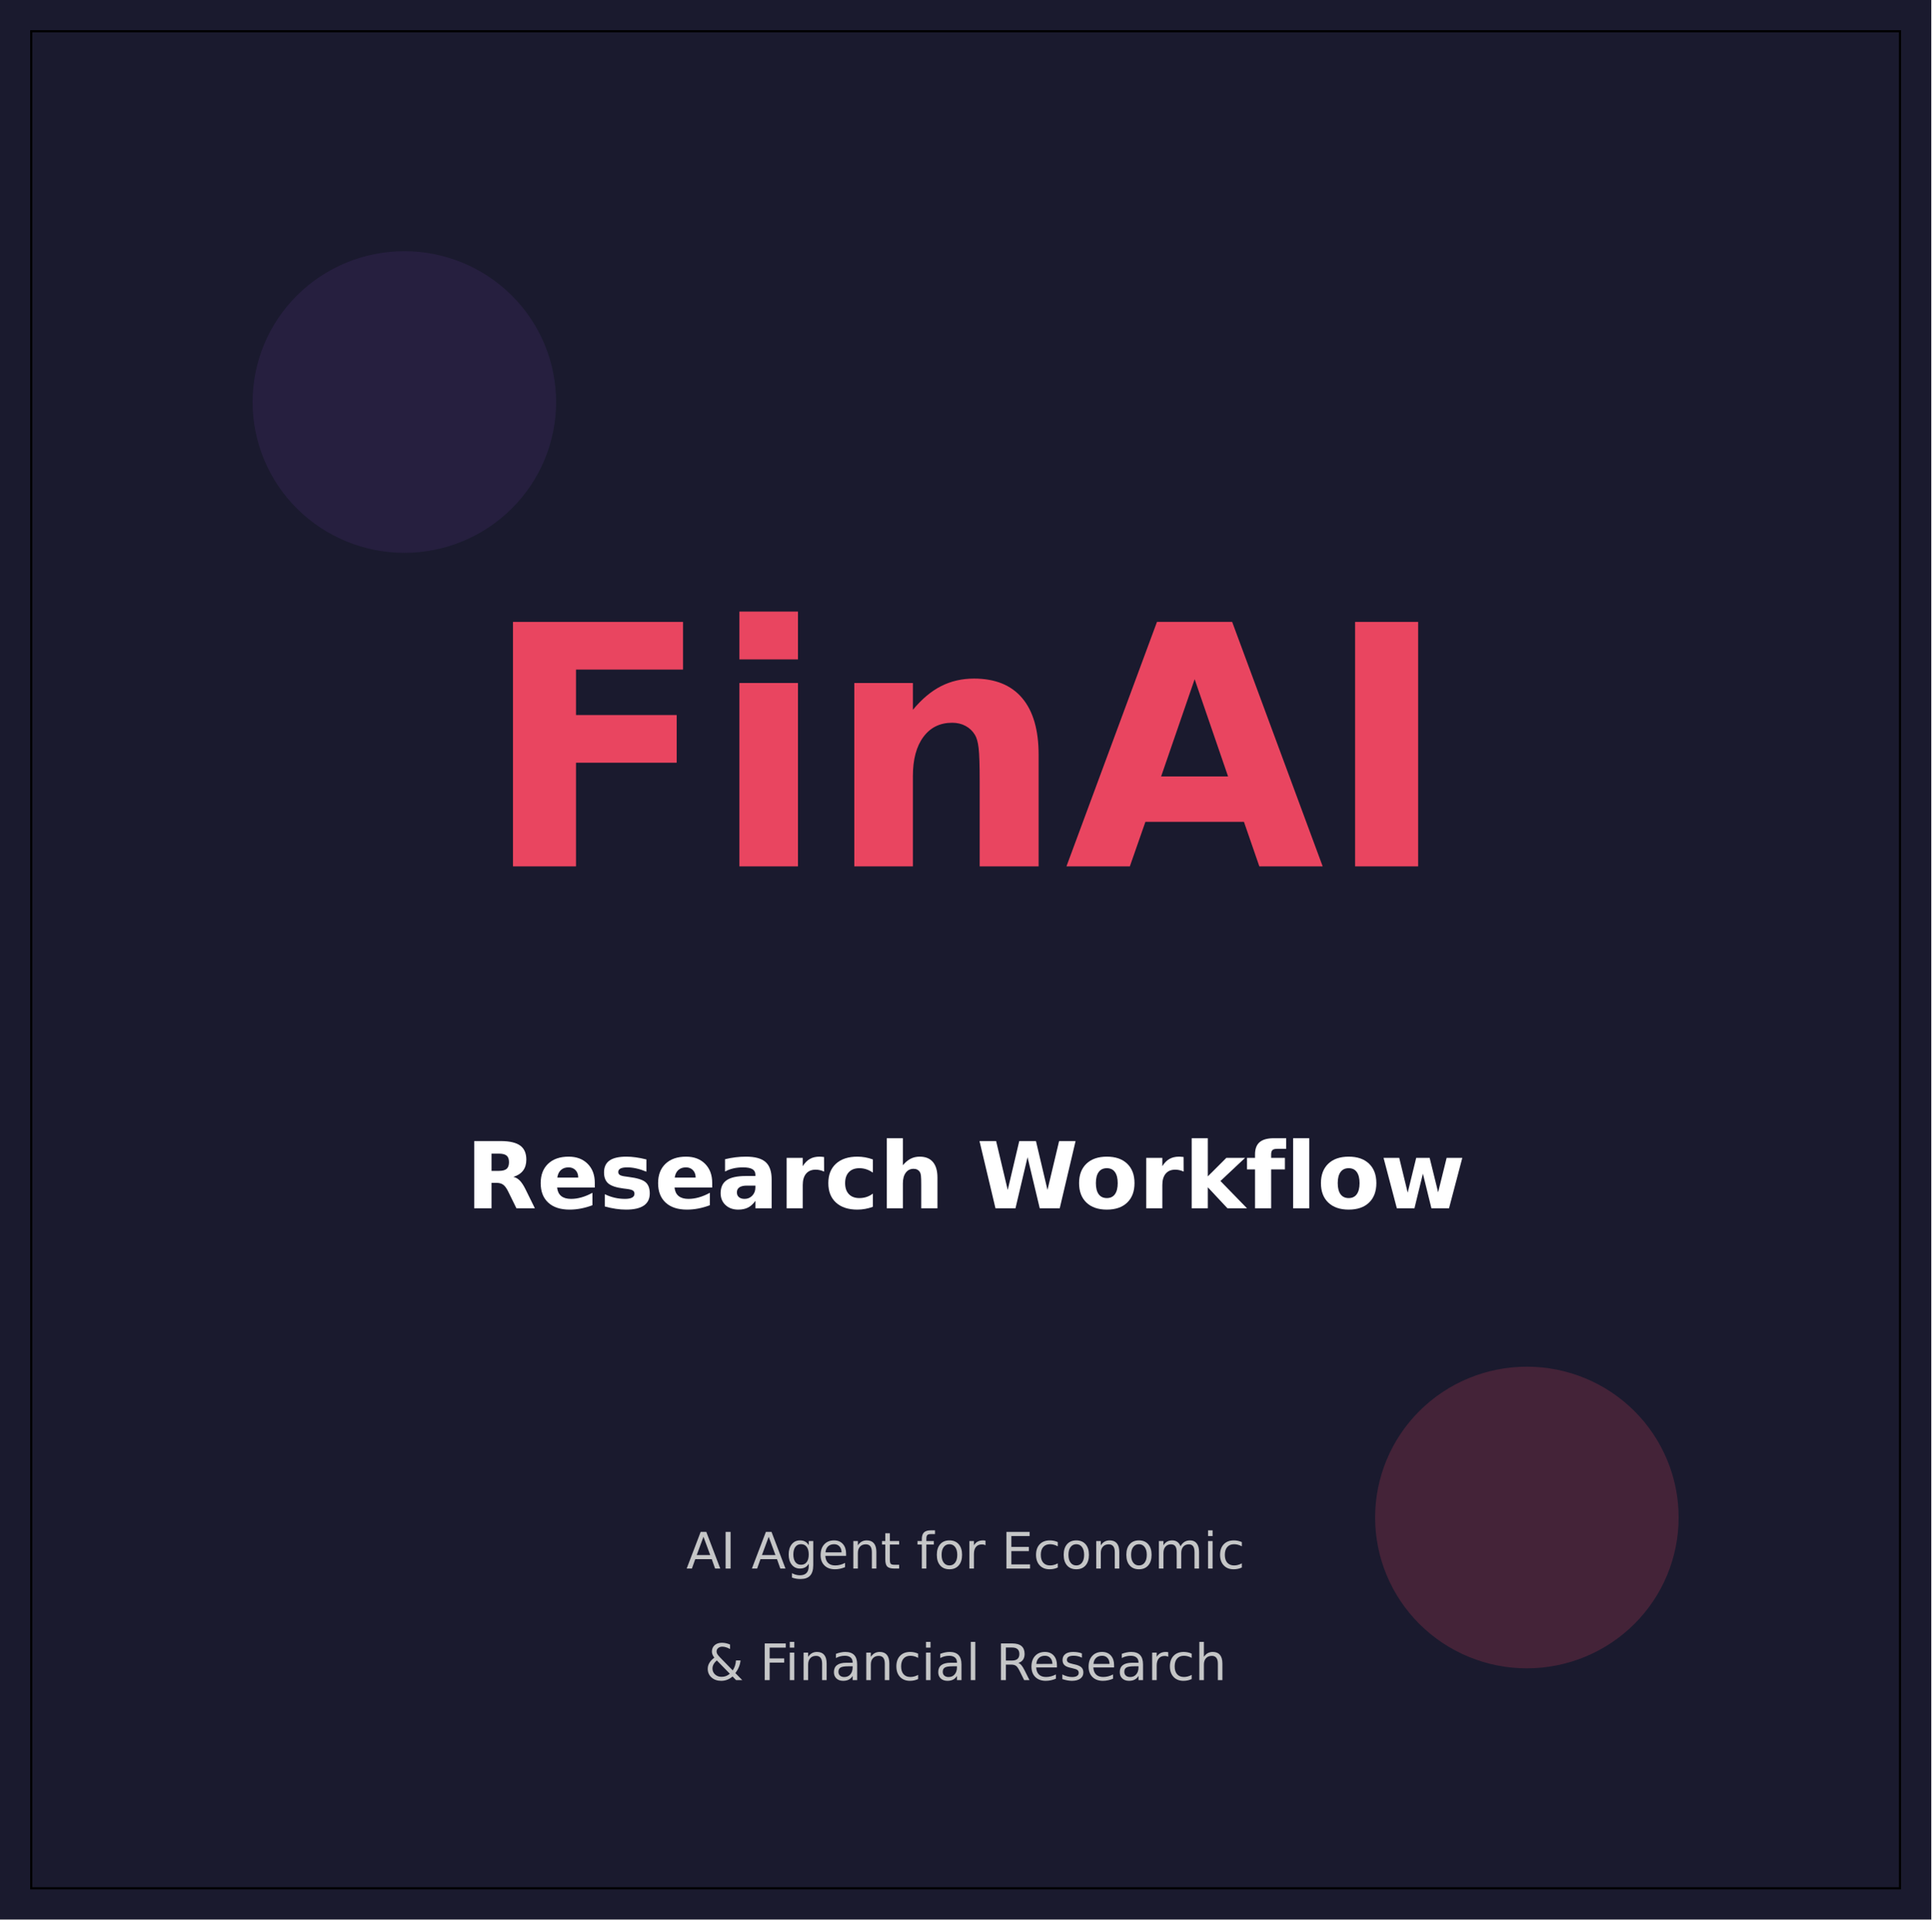
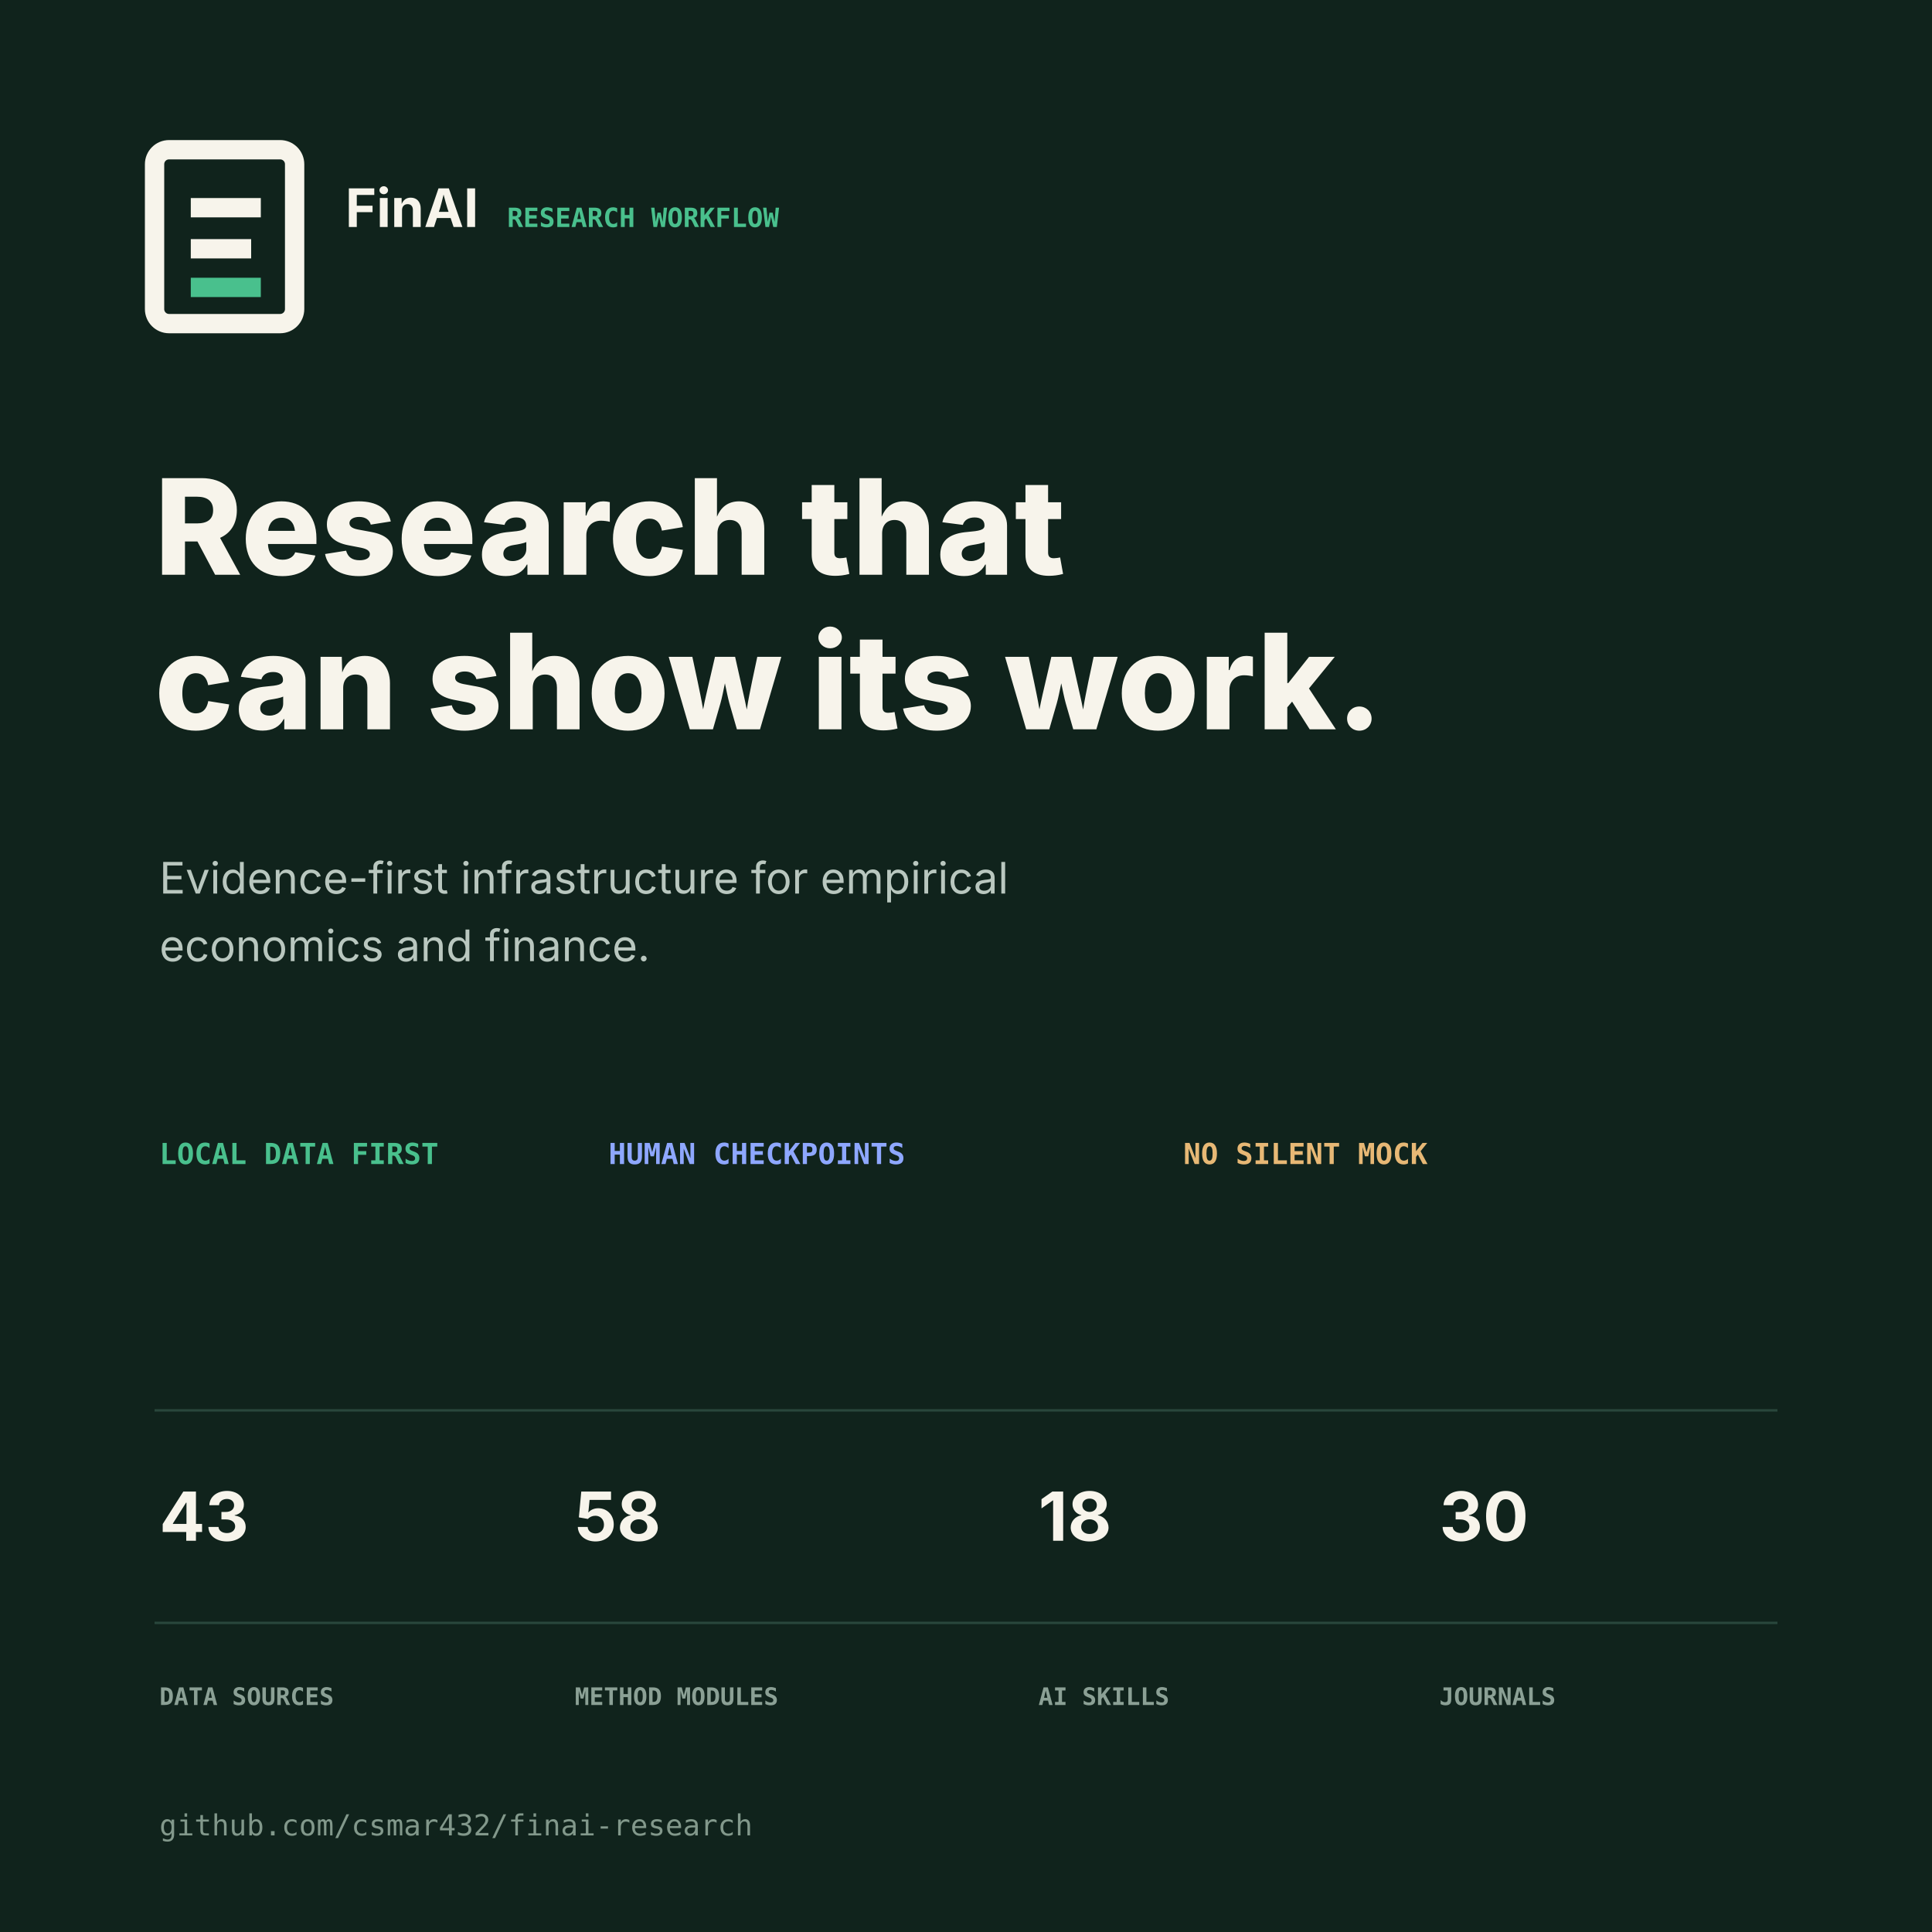
- <svg xmlns="http://www.w3.org/2000/svg" xmlns:xlink="http://www.w3.org/1999/xlink" width="460.8pt" height="457.92pt" viewBox="0 0 460.8 457.92" version="1.1">
-   <defs>
-     <style type="text/css">*{stroke-linejoin: round; stroke-linecap: butt}</style>
-   </defs>
-   <g id="figure_1">
-     <g id="patch_1">
-       <path d="M 0 457.92  L 460.8 457.92  L 460.8 0  L 0 0  z " style="fill: #1a1a2e" />
-     </g>
-     <g id="axes_1">
-       <g id="patch_2">
-         <path d="M 7.2 450.72  L 453.6 450.72  L 453.6 7.2  L 7.2 7.2  z " clip-path="url(#p14a8237252)" style="fill: #1a1a2e; stroke: #000000; stroke-linejoin: miter" />
-       </g>
-       <g id="patch_3">
-         <path d="M 96.48 131.386  C 105.951 131.386 115.035 127.647 121.732 120.993  C 128.429 114.34 132.192 105.314 132.192 95.904  C 132.192 86.494 128.429 77.468 121.732 70.815  C 115.035 64.161 105.951 60.422 96.48 60.422  C 87.009 60.422 77.925 64.161 71.228 70.815  C 64.531 77.468 60.768 86.494 60.768 95.904  C 60.768 105.314 64.531 114.34 71.228 120.993  C 77.925 127.647 87.009 131.386 96.48 131.386  z " clip-path="url(#p14a8237252)" style="fill: #533483; opacity: 0.2; stroke: #533483; stroke-linejoin: miter" />
-       </g>
-       <g id="patch_4">
-         <path d="M 364.32 397.498  C 373.791 397.498 382.875 393.759 389.572 387.105  C 396.269 380.452 400.032 371.426 400.032 362.016  C 400.032 352.606 396.269 343.58 389.572 336.927  C 382.875 330.273 373.791 326.534 364.32 326.534  C 354.849 326.534 345.765 330.273 339.068 336.927  C 332.371 343.58 328.608 352.606 328.608 362.016  C 328.608 371.426 332.371 380.452 339.068 387.105  C 345.765 393.759 354.849 397.498 364.32 397.498  z " clip-path="url(#p14a8237252)" style="fill: #e94560; opacity: 0.2; stroke: #e94560; stroke-linejoin: miter" />
-       </g>
-       <g id="text_1">
-         <g style="fill: #e94560" transform="translate(115.05 206.683) scale(0.8 -0.8)">
-           <defs>
-             <path id="DejaVuSans-Bold-46" d="M 588 4666  L 3834 4666  L 3834 3756  L 1791 3756  L 1791 2888  L 3713 2888  L 3713 1978  L 1791 1978  L 1791 0  L 588 0  L 588 4666  z " transform="scale(0.015625)" />
-             <path id="DejaVuSans-Bold-69" d="M 538 3500  L 1656 3500  L 1656 0  L 538 0  L 538 3500  z M 538 4863  L 1656 4863  L 1656 3950  L 538 3950  L 538 4863  z " transform="scale(0.015625)" />
-             <path id="DejaVuSans-Bold-6e" d="M 4056 2131  L 4056 0  L 2931 0  L 2931 347  L 2931 1631  Q 2931 2084 2911 2256  Q 2891 2428 2841 2509  Q 2775 2619 2662 2680  Q 2550 2741 2406 2741  Q 2056 2741 1856 2470  Q 1656 2200 1656 1722  L 1656 0  L 538 0  L 538 3500  L 1656 3500  L 1656 2988  Q 1909 3294 2193 3439  Q 2478 3584 2822 3584  Q 3428 3584 3742 3212  Q 4056 2841 4056 2131  z " transform="scale(0.015625)" />
-             <path id="DejaVuSans-Bold-41" d="M 3419 850  L 1538 850  L 1241 0  L 31 0  L 1759 4666  L 3194 4666  L 4922 0  L 3713 0  L 3419 850  z M 1838 1716  L 3116 1716  L 2478 3572  L 1838 1716  z " transform="scale(0.015625)" />
-             <path id="DejaVuSans-Bold-49" d="M 588 4666  L 1791 4666  L 1791 0  L 588 0  L 588 4666  z " transform="scale(0.015625)" />
-           </defs>
-           <use xlink:href="#DejaVuSans-Bold-46" />
-           <use xlink:href="#DejaVuSans-Bold-69" x="68.311" />
-           <use xlink:href="#DejaVuSans-Bold-6e" x="102.588" />
-           <use xlink:href="#DejaVuSans-Bold-41" x="173.779" />
-           <use xlink:href="#DejaVuSans-Bold-49" x="251.172" />
-         </g>
-       </g>
-       <g id="text_2">
-         <g style="fill: #ffffff" transform="translate(111.1256 288.253) scale(0.22 -0.22)">
-           <defs>
-             <path id="DejaVuSans-Bold-52" d="M 2297 2597  Q 2675 2597 2839 2737  Q 3003 2878 3003 3200  Q 3003 3519 2839 3656  Q 2675 3794 2297 3794  L 1791 3794  L 1791 2597  L 2297 2597  z M 1791 1766  L 1791 0  L 588 0  L 588 4666  L 2425 4666  Q 3347 4666 3776 4356  Q 4206 4047 4206 3378  Q 4206 2916 3982 2619  Q 3759 2322 3309 2181  Q 3556 2125 3751 1926  Q 3947 1728 4147 1325  L 4800 0  L 3519 0  L 2950 1159  Q 2778 1509 2601 1637  Q 2425 1766 2131 1766  L 1791 1766  z " transform="scale(0.015625)" />
-             <path id="DejaVuSans-Bold-65" d="M 4031 1759  L 4031 1441  L 1416 1441  Q 1456 1047 1700 850  Q 1944 653 2381 653  Q 2734 653 3104 758  Q 3475 863 3866 1075  L 3866 213  Q 3469 63 3072 -14  Q 2675 -91 2278 -91  Q 1328 -91 801 392  Q 275 875 275 1747  Q 275 2603 792 3093  Q 1309 3584 2216 3584  Q 3041 3584 3536 3087  Q 4031 2591 4031 1759  z M 2881 2131  Q 2881 2450 2695 2645  Q 2509 2841 2209 2841  Q 1884 2841 1681 2658  Q 1478 2475 1428 2131  L 2881 2131  z " transform="scale(0.015625)" />
-             <path id="DejaVuSans-Bold-73" d="M 3272 3391  L 3272 2541  Q 2913 2691 2578 2766  Q 2244 2841 1947 2841  Q 1628 2841 1473 2761  Q 1319 2681 1319 2516  Q 1319 2381 1436 2309  Q 1553 2238 1856 2203  L 2053 2175  Q 2913 2066 3209 1816  Q 3506 1566 3506 1031  Q 3506 472 3093 190  Q 2681 -91 1863 -91  Q 1516 -91 1145 -36  Q 775 19 384 128  L 384 978  Q 719 816 1070 734  Q 1422 653 1784 653  Q 2113 653 2278 743  Q 2444 834 2444 1013  Q 2444 1163 2330 1236  Q 2216 1309 1875 1350  L 1678 1375  Q 931 1469 631 1722  Q 331 1975 331 2491  Q 331 3047 712 3315  Q 1094 3584 1881 3584  Q 2191 3584 2531 3537  Q 2872 3491 3272 3391  z " transform="scale(0.015625)" />
-             <path id="DejaVuSans-Bold-61" d="M 2106 1575  Q 1756 1575 1579 1456  Q 1403 1338 1403 1106  Q 1403 894 1545 773  Q 1688 653 1941 653  Q 2256 653 2472 879  Q 2688 1106 2688 1447  L 2688 1575  L 2106 1575  z M 3816 1997  L 3816 0  L 2688 0  L 2688 519  Q 2463 200 2181 54  Q 1900 -91 1497 -91  Q 953 -91 614 226  Q 275 544 275 1050  Q 275 1666 698 1953  Q 1122 2241 2028 2241  L 2688 2241  L 2688 2328  Q 2688 2594 2478 2717  Q 2269 2841 1825 2841  Q 1466 2841 1156 2769  Q 847 2697 581 2553  L 581 3406  Q 941 3494 1303 3539  Q 1666 3584 2028 3584  Q 2975 3584 3395 3211  Q 3816 2838 3816 1997  z " transform="scale(0.015625)" />
-             <path id="DejaVuSans-Bold-72" d="M 3138 2547  Q 2991 2616 2845 2648  Q 2700 2681 2553 2681  Q 2122 2681 1889 2404  Q 1656 2128 1656 1613  L 1656 0  L 538 0  L 538 3500  L 1656 3500  L 1656 2925  Q 1872 3269 2151 3426  Q 2431 3584 2822 3584  Q 2878 3584 2943 3579  Q 3009 3575 3134 3559  L 3138 2547  z " transform="scale(0.015625)" />
-             <path id="DejaVuSans-Bold-63" d="M 3366 3391  L 3366 2478  Q 3138 2634 2908 2709  Q 2678 2784 2431 2784  Q 1963 2784 1702 2511  Q 1441 2238 1441 1747  Q 1441 1256 1702 982  Q 1963 709 2431 709  Q 2694 709 2930 787  Q 3166 866 3366 1019  L 3366 103  Q 3103 6 2833 -42  Q 2563 -91 2291 -91  Q 1344 -91 809 395  Q 275 881 275 1747  Q 275 2613 809 3098  Q 1344 3584 2291 3584  Q 2566 3584 2833 3536  Q 3100 3488 3366 3391  z " transform="scale(0.015625)" />
-             <path id="DejaVuSans-Bold-68" d="M 4056 2131  L 4056 0  L 2931 0  L 2931 347  L 2931 1625  Q 2931 2084 2911 2256  Q 2891 2428 2841 2509  Q 2775 2619 2662 2680  Q 2550 2741 2406 2741  Q 2056 2741 1856 2470  Q 1656 2200 1656 1722  L 1656 0  L 538 0  L 538 4863  L 1656 4863  L 1656 2988  Q 1909 3294 2193 3439  Q 2478 3584 2822 3584  Q 3428 3584 3742 3212  Q 4056 2841 4056 2131  z " transform="scale(0.015625)" />
-             <path id="DejaVuSans-Bold-20" transform="scale(0.015625)" />
-             <path id="DejaVuSans-Bold-57" d="M 191 4666  L 1344 4666  L 2150 1275  L 2950 4666  L 4109 4666  L 4909 1275  L 5716 4666  L 6859 4666  L 5759 0  L 4372 0  L 3525 3547  L 2688 0  L 1300 0  L 191 4666  z " transform="scale(0.015625)" />
-             <path id="DejaVuSans-Bold-6f" d="M 2203 2784  Q 1831 2784 1636 2517  Q 1441 2250 1441 1747  Q 1441 1244 1636 976  Q 1831 709 2203 709  Q 2569 709 2762 976  Q 2956 1244 2956 1747  Q 2956 2250 2762 2517  Q 2569 2784 2203 2784  z M 2203 3584  Q 3106 3584 3614 3096  Q 4122 2609 4122 1747  Q 4122 884 3614 396  Q 3106 -91 2203 -91  Q 1297 -91 786 396  Q 275 884 275 1747  Q 275 2609 786 3096  Q 1297 3584 2203 3584  z " transform="scale(0.015625)" />
-             <path id="DejaVuSans-Bold-6b" d="M 538 4863  L 1656 4863  L 1656 2216  L 2944 3500  L 4244 3500  L 2534 1894  L 4378 0  L 3022 0  L 1656 1459  L 1656 0  L 538 0  L 538 4863  z " transform="scale(0.015625)" />
-             <path id="DejaVuSans-Bold-66" d="M 2841 4863  L 2841 4128  L 2222 4128  Q 1984 4128 1890 4042  Q 1797 3956 1797 3744  L 1797 3500  L 2753 3500  L 2753 2700  L 1797 2700  L 1797 0  L 678 0  L 678 2700  L 122 2700  L 122 3500  L 678 3500  L 678 3744  Q 678 4316 997 4589  Q 1316 4863 1984 4863  L 2841 4863  z " transform="scale(0.015625)" />
-             <path id="DejaVuSans-Bold-6c" d="M 538 4863  L 1656 4863  L 1656 0  L 538 0  L 538 4863  z " transform="scale(0.015625)" />
-             <path id="DejaVuSans-Bold-77" d="M 225 3500  L 1313 3500  L 1900 1088  L 2491 3500  L 3425 3500  L 4013 1113  L 4603 3500  L 5691 3500  L 4769 0  L 3547 0  L 2956 2406  L 2369 0  L 1147 0  L 225 3500  z " transform="scale(0.015625)" />
-           </defs>
-           <use xlink:href="#DejaVuSans-Bold-52" />
-           <use xlink:href="#DejaVuSans-Bold-65" x="77.002" />
-           <use xlink:href="#DejaVuSans-Bold-73" x="144.824" />
-           <use xlink:href="#DejaVuSans-Bold-65" x="204.346" />
-           <use xlink:href="#DejaVuSans-Bold-61" x="272.168" />
-           <use xlink:href="#DejaVuSans-Bold-72" x="339.648" />
-           <use xlink:href="#DejaVuSans-Bold-63" x="388.965" />
-           <use xlink:href="#DejaVuSans-Bold-68" x="448.242" />
-           <use xlink:href="#DejaVuSans-Bold-20" x="519.434" />
-           <use xlink:href="#DejaVuSans-Bold-57" x="554.248" />
-           <use xlink:href="#DejaVuSans-Bold-6f" x="660.926" />
-           <use xlink:href="#DejaVuSans-Bold-72" x="729.627" />
-           <use xlink:href="#DejaVuSans-Bold-6b" x="778.943" />
-           <use xlink:href="#DejaVuSans-Bold-66" x="845.447" />
-           <use xlink:href="#DejaVuSans-Bold-6c" x="888.953" />
-           <use xlink:href="#DejaVuSans-Bold-6f" x="923.23" />
-           <use xlink:href="#DejaVuSans-Bold-77" x="991.932" />
-         </g>
-       </g>
-       <g id="text_3">
-         <g style="fill: #c5c6c7" transform="translate(163.7494 374.1977) scale(0.12 -0.12)">
-           <defs>
-             <path id="DejaVuSans-41" d="M 2188 4044  L 1331 1722  L 3047 1722  L 2188 4044  z M 1831 4666  L 2547 4666  L 4325 0  L 3669 0  L 3244 1197  L 1141 1197  L 716 0  L 50 0  L 1831 4666  z " transform="scale(0.015625)" />
-             <path id="DejaVuSans-49" d="M 628 4666  L 1259 4666  L 1259 0  L 628 0  L 628 4666  z " transform="scale(0.015625)" />
-             <path id="DejaVuSans-20" transform="scale(0.015625)" />
-             <path id="DejaVuSans-67" d="M 2906 1791  Q 2906 2416 2648 2759  Q 2391 3103 1925 3103  Q 1463 3103 1205 2759  Q 947 2416 947 1791  Q 947 1169 1205 825  Q 1463 481 1925 481  Q 2391 481 2648 825  Q 2906 1169 2906 1791  z M 3481 434  Q 3481 -459 3084 -895  Q 2688 -1331 1869 -1331  Q 1566 -1331 1297 -1286  Q 1028 -1241 775 -1147  L 775 -588  Q 1028 -725 1275 -790  Q 1522 -856 1778 -856  Q 2344 -856 2625 -561  Q 2906 -266 2906 331  L 2906 616  Q 2728 306 2450 153  Q 2172 0 1784 0  Q 1141 0 747 490  Q 353 981 353 1791  Q 353 2603 747 3093  Q 1141 3584 1784 3584  Q 2172 3584 2450 3431  Q 2728 3278 2906 2969  L 2906 3500  L 3481 3500  L 3481 434  z " transform="scale(0.015625)" />
-             <path id="DejaVuSans-65" d="M 3597 1894  L 3597 1613  L 953 1613  Q 991 1019 1311 708  Q 1631 397 2203 397  Q 2534 397 2845 478  Q 3156 559 3463 722  L 3463 178  Q 3153 47 2828 -22  Q 2503 -91 2169 -91  Q 1331 -91 842 396  Q 353 884 353 1716  Q 353 2575 817 3079  Q 1281 3584 2069 3584  Q 2775 3584 3186 3129  Q 3597 2675 3597 1894  z M 3022 2063  Q 3016 2534 2758 2815  Q 2500 3097 2075 3097  Q 1594 3097 1305 2825  Q 1016 2553 972 2059  L 3022 2063  z " transform="scale(0.015625)" />
-             <path id="DejaVuSans-6e" d="M 3513 2113  L 3513 0  L 2938 0  L 2938 2094  Q 2938 2591 2744 2837  Q 2550 3084 2163 3084  Q 1697 3084 1428 2787  Q 1159 2491 1159 1978  L 1159 0  L 581 0  L 581 3500  L 1159 3500  L 1159 2956  Q 1366 3272 1645 3428  Q 1925 3584 2291 3584  Q 2894 3584 3203 3211  Q 3513 2838 3513 2113  z " transform="scale(0.015625)" />
-             <path id="DejaVuSans-74" d="M 1172 4494  L 1172 3500  L 2356 3500  L 2356 3053  L 1172 3053  L 1172 1153  Q 1172 725 1289 603  Q 1406 481 1766 481  L 2356 481  L 2356 0  L 1766 0  Q 1100 0 847 248  Q 594 497 594 1153  L 594 3053  L 172 3053  L 172 3500  L 594 3500  L 594 4494  L 1172 4494  z " transform="scale(0.015625)" />
-             <path id="DejaVuSans-66" d="M 2375 4863  L 2375 4384  L 1825 4384  Q 1516 4384 1395 4259  Q 1275 4134 1275 3809  L 1275 3500  L 2222 3500  L 2222 3053  L 1275 3053  L 1275 0  L 697 0  L 697 3053  L 147 3053  L 147 3500  L 697 3500  L 697 3744  Q 697 4328 969 4595  Q 1241 4863 1831 4863  L 2375 4863  z " transform="scale(0.015625)" />
-             <path id="DejaVuSans-6f" d="M 1959 3097  Q 1497 3097 1228 2736  Q 959 2375 959 1747  Q 959 1119 1226 758  Q 1494 397 1959 397  Q 2419 397 2687 759  Q 2956 1122 2956 1747  Q 2956 2369 2687 2733  Q 2419 3097 1959 3097  z M 1959 3584  Q 2709 3584 3137 3096  Q 3566 2609 3566 1747  Q 3566 888 3137 398  Q 2709 -91 1959 -91  Q 1206 -91 779 398  Q 353 888 353 1747  Q 353 2609 779 3096  Q 1206 3584 1959 3584  z " transform="scale(0.015625)" />
-             <path id="DejaVuSans-72" d="M 2631 2963  Q 2534 3019 2420 3045  Q 2306 3072 2169 3072  Q 1681 3072 1420 2755  Q 1159 2438 1159 1844  L 1159 0  L 581 0  L 581 3500  L 1159 3500  L 1159 2956  Q 1341 3275 1631 3429  Q 1922 3584 2338 3584  Q 2397 3584 2469 3576  Q 2541 3569 2628 3553  L 2631 2963  z " transform="scale(0.015625)" />
-             <path id="DejaVuSans-45" d="M 628 4666  L 3578 4666  L 3578 4134  L 1259 4134  L 1259 2753  L 3481 2753  L 3481 2222  L 1259 2222  L 1259 531  L 3634 531  L 3634 0  L 628 0  L 628 4666  z " transform="scale(0.015625)" />
-             <path id="DejaVuSans-63" d="M 3122 3366  L 3122 2828  Q 2878 2963 2633 3030  Q 2388 3097 2138 3097  Q 1578 3097 1268 2742  Q 959 2388 959 1747  Q 959 1106 1268 751  Q 1578 397 2138 397  Q 2388 397 2633 464  Q 2878 531 3122 666  L 3122 134  Q 2881 22 2623 -34  Q 2366 -91 2075 -91  Q 1284 -91 818 406  Q 353 903 353 1747  Q 353 2603 823 3093  Q 1294 3584 2113 3584  Q 2378 3584 2631 3529  Q 2884 3475 3122 3366  z " transform="scale(0.015625)" />
-             <path id="DejaVuSans-6d" d="M 3328 2828  Q 3544 3216 3844 3400  Q 4144 3584 4550 3584  Q 5097 3584 5394 3201  Q 5691 2819 5691 2113  L 5691 0  L 5113 0  L 5113 2094  Q 5113 2597 4934 2840  Q 4756 3084 4391 3084  Q 3944 3084 3684 2787  Q 3425 2491 3425 1978  L 3425 0  L 2847 0  L 2847 2094  Q 2847 2600 2669 2842  Q 2491 3084 2119 3084  Q 1678 3084 1418 2786  Q 1159 2488 1159 1978  L 1159 0  L 581 0  L 581 3500  L 1159 3500  L 1159 2956  Q 1356 3278 1631 3431  Q 1906 3584 2284 3584  Q 2666 3584 2933 3390  Q 3200 3197 3328 2828  z " transform="scale(0.015625)" />
-             <path id="DejaVuSans-69" d="M 603 3500  L 1178 3500  L 1178 0  L 603 0  L 603 3500  z M 603 4863  L 1178 4863  L 1178 4134  L 603 4134  L 603 4863  z " transform="scale(0.015625)" />
-           </defs>
-           <use xlink:href="#DejaVuSans-41" />
-           <use xlink:href="#DejaVuSans-49" x="68.408" />
-           <use xlink:href="#DejaVuSans-20" x="97.9" />
-           <use xlink:href="#DejaVuSans-41" x="129.688" />
-           <use xlink:href="#DejaVuSans-67" x="198.096" />
-           <use xlink:href="#DejaVuSans-65" x="261.572" />
-           <use xlink:href="#DejaVuSans-6e" x="323.096" />
-           <use xlink:href="#DejaVuSans-74" x="386.475" />
-           <use xlink:href="#DejaVuSans-20" x="425.684" />
-           <use xlink:href="#DejaVuSans-66" x="457.471" />
-           <use xlink:href="#DejaVuSans-6f" x="492.676" />
-           <use xlink:href="#DejaVuSans-72" x="553.857" />
-           <use xlink:href="#DejaVuSans-20" x="594.971" />
-           <use xlink:href="#DejaVuSans-45" x="626.758" />
-           <use xlink:href="#DejaVuSans-63" x="689.941" />
-           <use xlink:href="#DejaVuSans-6f" x="744.922" />
-           <use xlink:href="#DejaVuSans-6e" x="806.104" />
-           <use xlink:href="#DejaVuSans-6f" x="869.482" />
-           <use xlink:href="#DejaVuSans-6d" x="930.664" />
-           <use xlink:href="#DejaVuSans-69" x="1028.076" />
-           <use xlink:href="#DejaVuSans-63" x="1055.859" />
-         </g>
-       </g>
-       <g id="text_4">
-         <g style="fill: #c5c6c7" transform="translate(168.1144 400.8089) scale(0.12 -0.12)">
-           <defs>
-             <path id="DejaVuSans-26" d="M 1556 2509  Q 1272 2256 1139 2004  Q 1006 1753 1006 1478  Q 1006 1022 1337 719  Q 1669 416 2169 416  Q 2466 416 2725 514  Q 2984 613 3213 813  L 1556 2509  z M 1997 2859  L 3584 1234  Q 3769 1513 3872 1830  Q 3975 2147 3994 2503  L 4575 2503  Q 4538 2091 4375 1687  Q 4213 1284 3922 891  L 4794 0  L 4006 0  L 3559 459  Q 3234 181 2878 45  Q 2522 -91 2113 -91  Q 1359 -91 881 339  Q 403 769 403 1441  Q 403 1841 612 2192  Q 822 2544 1241 2853  Q 1091 3050 1012 3245  Q 934 3441 934 3628  Q 934 4134 1281 4442  Q 1628 4750 2203 4750  Q 2463 4750 2720 4694  Q 2978 4638 3244 4525  L 3244 3956  Q 2972 4103 2725 4179  Q 2478 4256 2266 4256  Q 1938 4256 1733 4082  Q 1528 3909 1528 3634  Q 1528 3475 1620 3314  Q 1713 3153 1997 2859  z " transform="scale(0.015625)" />
-             <path id="DejaVuSans-46" d="M 628 4666  L 3309 4666  L 3309 4134  L 1259 4134  L 1259 2759  L 3109 2759  L 3109 2228  L 1259 2228  L 1259 0  L 628 0  L 628 4666  z " transform="scale(0.015625)" />
-             <path id="DejaVuSans-61" d="M 2194 1759  Q 1497 1759 1228 1600  Q 959 1441 959 1056  Q 959 750 1161 570  Q 1363 391 1709 391  Q 2188 391 2477 730  Q 2766 1069 2766 1631  L 2766 1759  L 2194 1759  z M 3341 1997  L 3341 0  L 2766 0  L 2766 531  Q 2569 213 2275 61  Q 1981 -91 1556 -91  Q 1019 -91 701 211  Q 384 513 384 1019  Q 384 1609 779 1909  Q 1175 2209 1959 2209  L 2766 2209  L 2766 2266  Q 2766 2663 2505 2880  Q 2244 3097 1772 3097  Q 1472 3097 1187 3025  Q 903 2953 641 2809  L 641 3341  Q 956 3463 1253 3523  Q 1550 3584 1831 3584  Q 2591 3584 2966 3190  Q 3341 2797 3341 1997  z " transform="scale(0.015625)" />
-             <path id="DejaVuSans-6c" d="M 603 4863  L 1178 4863  L 1178 0  L 603 0  L 603 4863  z " transform="scale(0.015625)" />
-             <path id="DejaVuSans-52" d="M 2841 2188  Q 3044 2119 3236 1894  Q 3428 1669 3622 1275  L 4263 0  L 3584 0  L 2988 1197  Q 2756 1666 2539 1819  Q 2322 1972 1947 1972  L 1259 1972  L 1259 0  L 628 0  L 628 4666  L 2053 4666  Q 2853 4666 3247 4331  Q 3641 3997 3641 3322  Q 3641 2881 3436 2590  Q 3231 2300 2841 2188  z M 1259 4147  L 1259 2491  L 2053 2491  Q 2509 2491 2742 2702  Q 2975 2913 2975 3322  Q 2975 3731 2742 3939  Q 2509 4147 2053 4147  L 1259 4147  z " transform="scale(0.015625)" />
-             <path id="DejaVuSans-73" d="M 2834 3397  L 2834 2853  Q 2591 2978 2328 3040  Q 2066 3103 1784 3103  Q 1356 3103 1142 2972  Q 928 2841 928 2578  Q 928 2378 1081 2264  Q 1234 2150 1697 2047  L 1894 2003  Q 2506 1872 2764 1633  Q 3022 1394 3022 966  Q 3022 478 2636 193  Q 2250 -91 1575 -91  Q 1294 -91 989 -36  Q 684 19 347 128  L 347 722  Q 666 556 975 473  Q 1284 391 1588 391  Q 1994 391 2212 530  Q 2431 669 2431 922  Q 2431 1156 2273 1281  Q 2116 1406 1581 1522  L 1381 1569  Q 847 1681 609 1914  Q 372 2147 372 2553  Q 372 3047 722 3315  Q 1072 3584 1716 3584  Q 2034 3584 2315 3537  Q 2597 3491 2834 3397  z " transform="scale(0.015625)" />
-             <path id="DejaVuSans-68" d="M 3513 2113  L 3513 0  L 2938 0  L 2938 2094  Q 2938 2591 2744 2837  Q 2550 3084 2163 3084  Q 1697 3084 1428 2787  Q 1159 2491 1159 1978  L 1159 0  L 581 0  L 581 4863  L 1159 4863  L 1159 2956  Q 1366 3272 1645 3428  Q 1925 3584 2291 3584  Q 2894 3584 3203 3211  Q 3513 2838 3513 2113  z " transform="scale(0.015625)" />
-           </defs>
-           <use xlink:href="#DejaVuSans-26" />
-           <use xlink:href="#DejaVuSans-20" x="77.979" />
-           <use xlink:href="#DejaVuSans-46" x="109.766" />
-           <use xlink:href="#DejaVuSans-69" x="160.035" />
-           <use xlink:href="#DejaVuSans-6e" x="187.818" />
-           <use xlink:href="#DejaVuSans-61" x="251.197" />
-           <use xlink:href="#DejaVuSans-6e" x="312.477" />
-           <use xlink:href="#DejaVuSans-63" x="375.855" />
-           <use xlink:href="#DejaVuSans-69" x="430.836" />
-           <use xlink:href="#DejaVuSans-61" x="458.619" />
-           <use xlink:href="#DejaVuSans-6c" x="519.898" />
-           <use xlink:href="#DejaVuSans-20" x="547.682" />
-           <use xlink:href="#DejaVuSans-52" x="579.469" />
-           <use xlink:href="#DejaVuSans-65" x="644.451" />
-           <use xlink:href="#DejaVuSans-73" x="705.975" />
-           <use xlink:href="#DejaVuSans-65" x="758.074" />
-           <use xlink:href="#DejaVuSans-61" x="819.598" />
-           <use xlink:href="#DejaVuSans-72" x="880.877" />
-           <use xlink:href="#DejaVuSans-63" x="919.74" />
-           <use xlink:href="#DejaVuSans-68" x="974.721" />
-         </g>
-       </g>
-     </g>
+ <svg xmlns="http://www.w3.org/2000/svg" viewBox="0 0 800 800" role="img" aria-labelledby="title desc">
+   <rect width="800" height="800" fill="#10231c" />
+   <path d="M64 584H736M64 672H736" stroke="#29473c" />
+   <g transform="translate(64 62)" fill="none" stroke="#f7f4eb" stroke-width="8" stroke-linejoin="round">
+     <rect width="58" height="72" rx="6" />
+     <path d="M15 24h29M15 41h25" />
+     <path d="M15 57h29" stroke="#49c08d" />
  </g>
-   <defs>
-     <clipPath id="p14a8237252">
-       <rect x="7.2" y="7.2" width="446.4" height="443.52" />
-     </clipPath>
-   </defs>
+   <text x="143" y="94" fill="#f7f4eb" font-size="22" font-weight="750" font-family="'Inter','SF Pro Display','Segoe UI',system-ui,sans-serif">FinAI</text>
+   <text x="210" y="94" fill="#49c08d" font-size="11" font-weight="700" font-family="'SF Mono','JetBrains Mono','Cascadia Code',monospace">RESEARCH WORKFLOW</text>
+   <text x="64" y="238" fill="#f7f4eb" font-size="55" font-weight="760" font-family="'Inter','SF Pro Display','Segoe UI',system-ui,sans-serif">Research that</text>
+   <text x="64" y="302" fill="#f7f4eb" font-size="55" font-weight="760" font-family="'Inter','SF Pro Display','Segoe UI',system-ui,sans-serif">can show its work.</text>
+   <text x="66" y="370" fill="#b9c7bf" font-size="18" font-family="'Inter','SF Pro Display','Segoe UI',system-ui,sans-serif">Evidence-first infrastructure for empirical</text>
+   <text x="66" y="398" fill="#b9c7bf" font-size="18" font-family="'Inter','SF Pro Display','Segoe UI',system-ui,sans-serif">economics and finance.</text>
+   <text x="66" y="482" fill="#49c08d" font-size="12" font-weight="700" font-family="'SF Mono','JetBrains Mono','Cascadia Code',monospace">LOCAL DATA FIRST</text>
+   <text x="252" y="482" fill="#8ea7ff" font-size="12" font-weight="700" font-family="'SF Mono','JetBrains Mono','Cascadia Code',monospace">HUMAN CHECKPOINTS</text>
+   <text x="490" y="482" fill="#e7b875" font-size="12" font-weight="700" font-family="'SF Mono','JetBrains Mono','Cascadia Code',monospace">NO SILENT MOCK</text>
+   <g fill="#f7f4eb" font-size="28" font-weight="750" font-family="'Inter','SF Pro Display','Segoe UI',system-ui,sans-serif">
+     <text x="66" y="638">43</text>
+     <text x="238" y="638">58</text>
+     <text x="430" y="638">18</text>
+     <text x="596" y="638">30</text>
+   </g>
+   <g fill="#8ba095" font-size="10" font-weight="700" font-family="'SF Mono','JetBrains Mono','Cascadia Code',monospace">
+     <text x="66" y="706">DATA SOURCES</text>
+     <text x="238" y="706">METHOD MODULES</text>
+     <text x="430" y="706">AI SKILLS</text>
+     <text x="596" y="706">JOURNALS</text>
+   </g>
+   <text x="66" y="760" fill="#82988b" font-size="12" font-family="'SF Mono','JetBrains Mono','Cascadia Code',monospace">github.com/csmar432/finai-research</text>
</svg>
